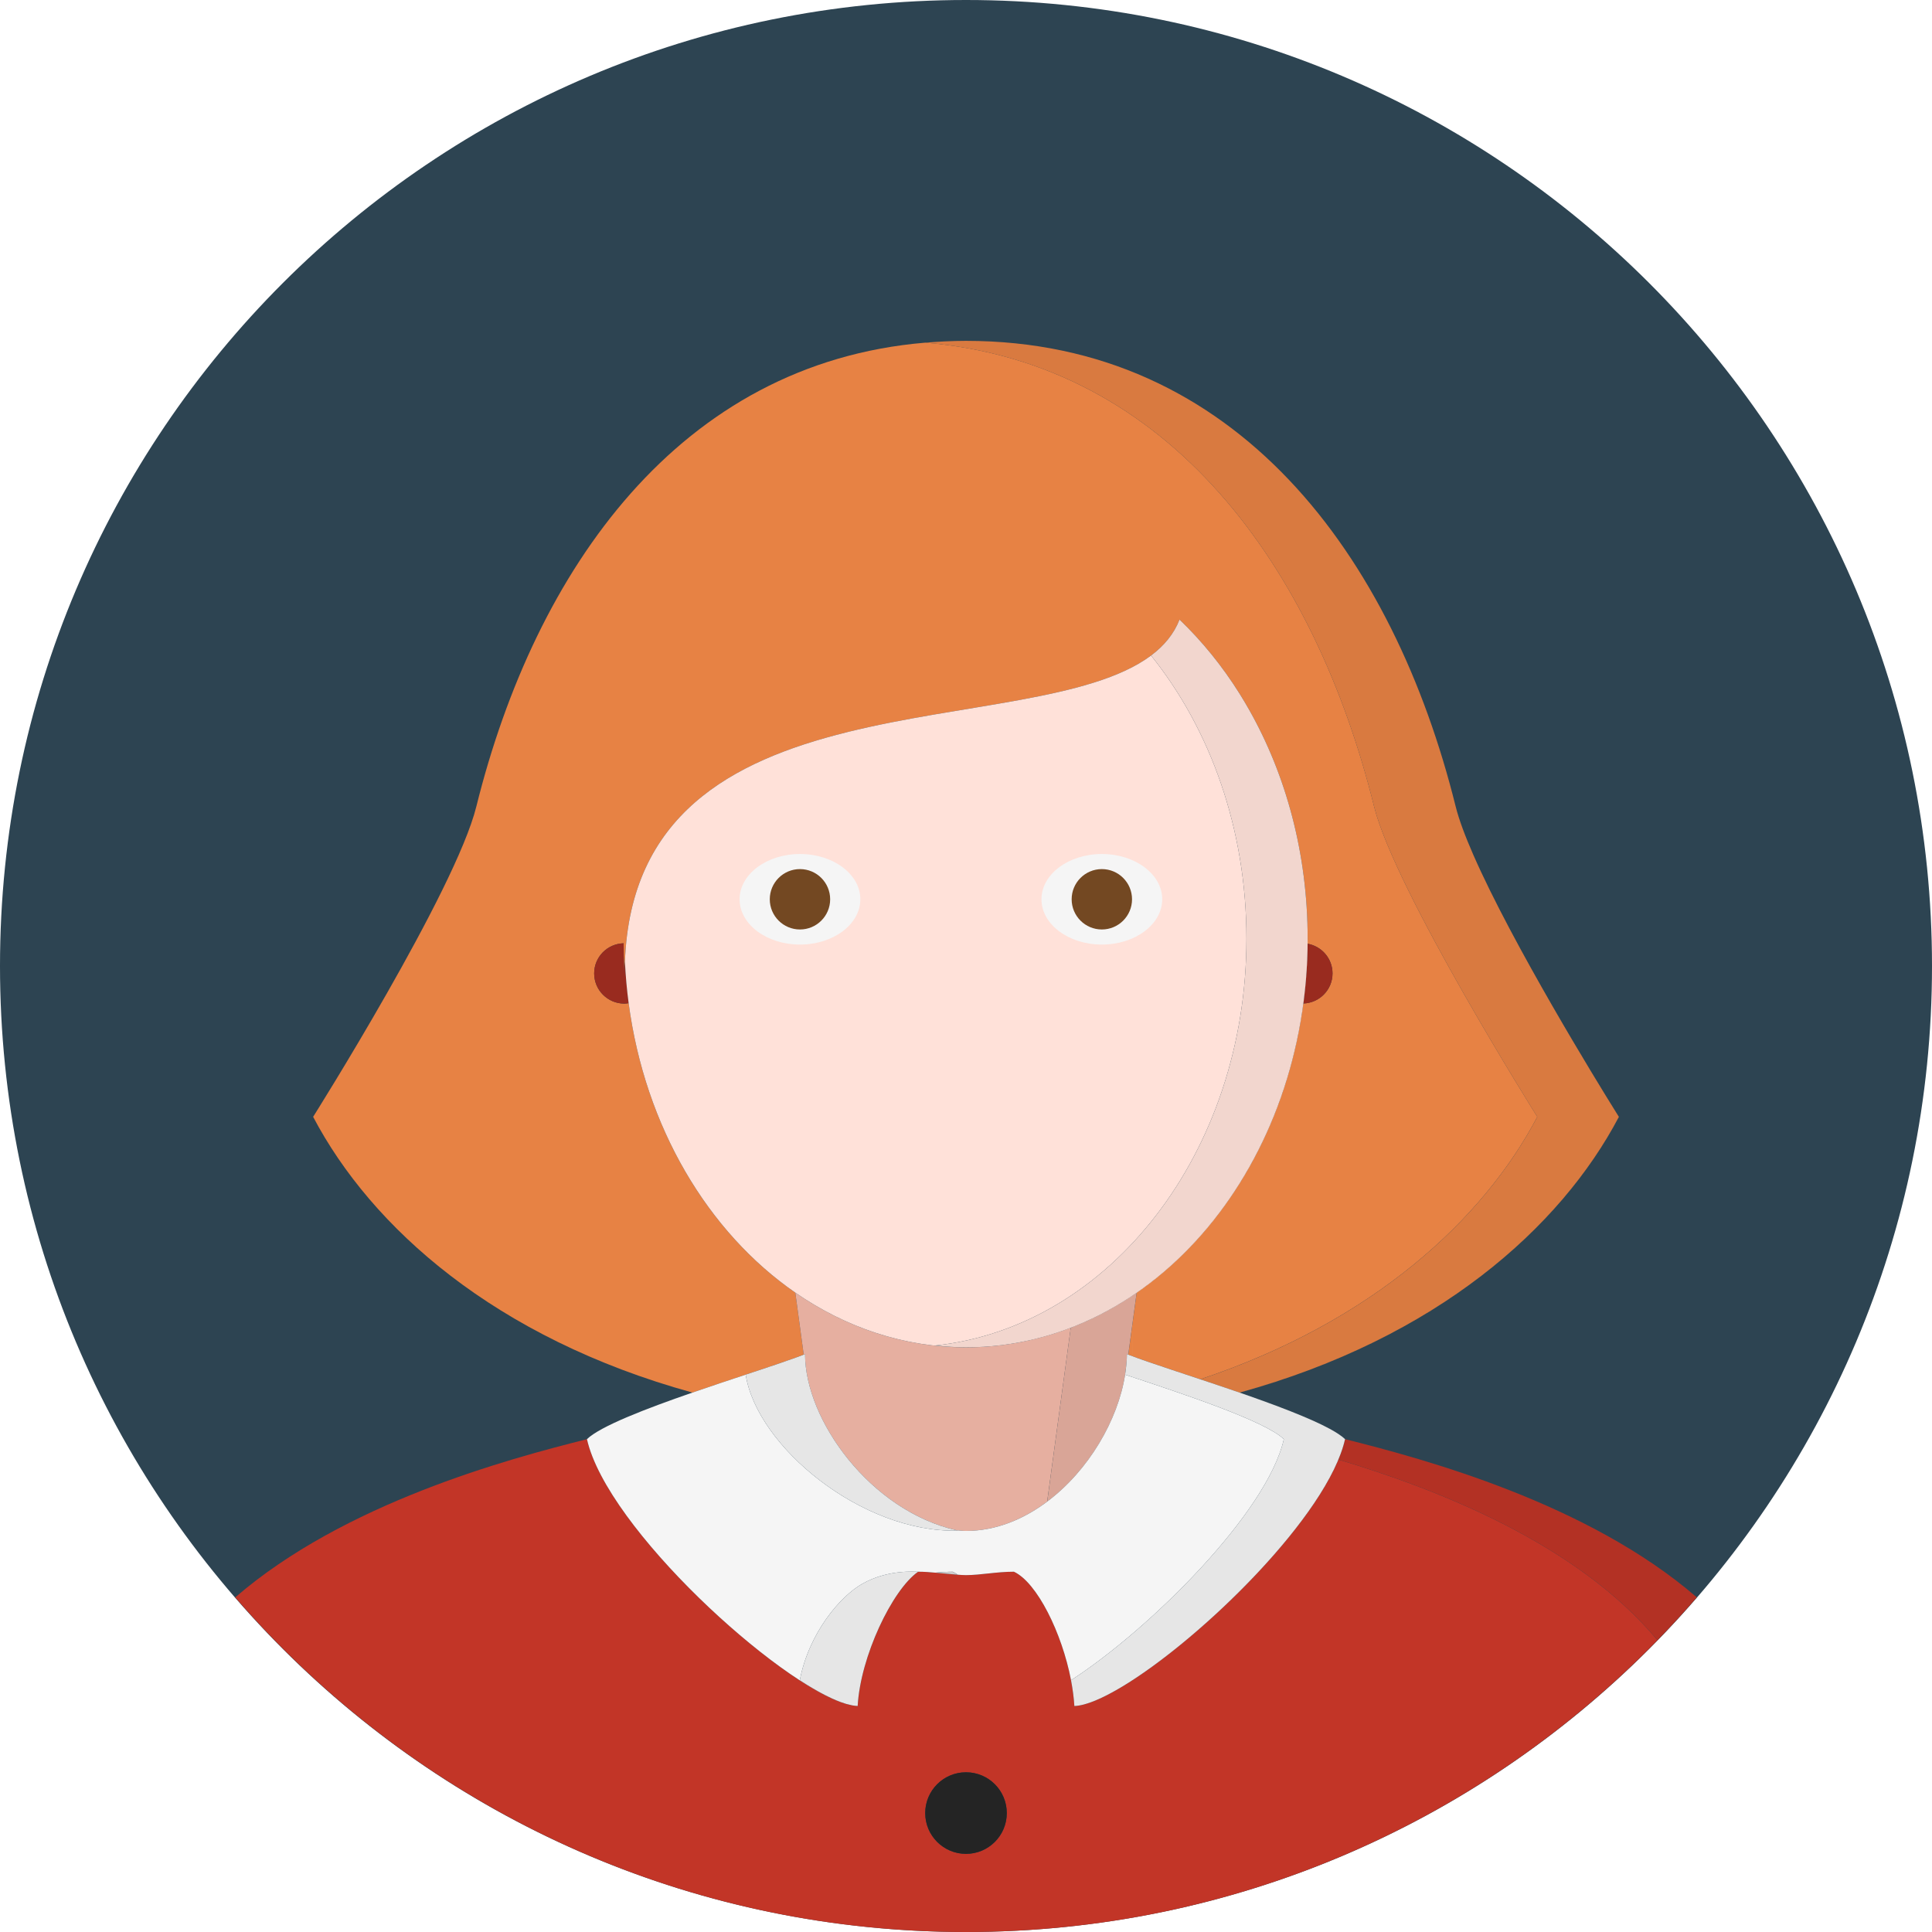
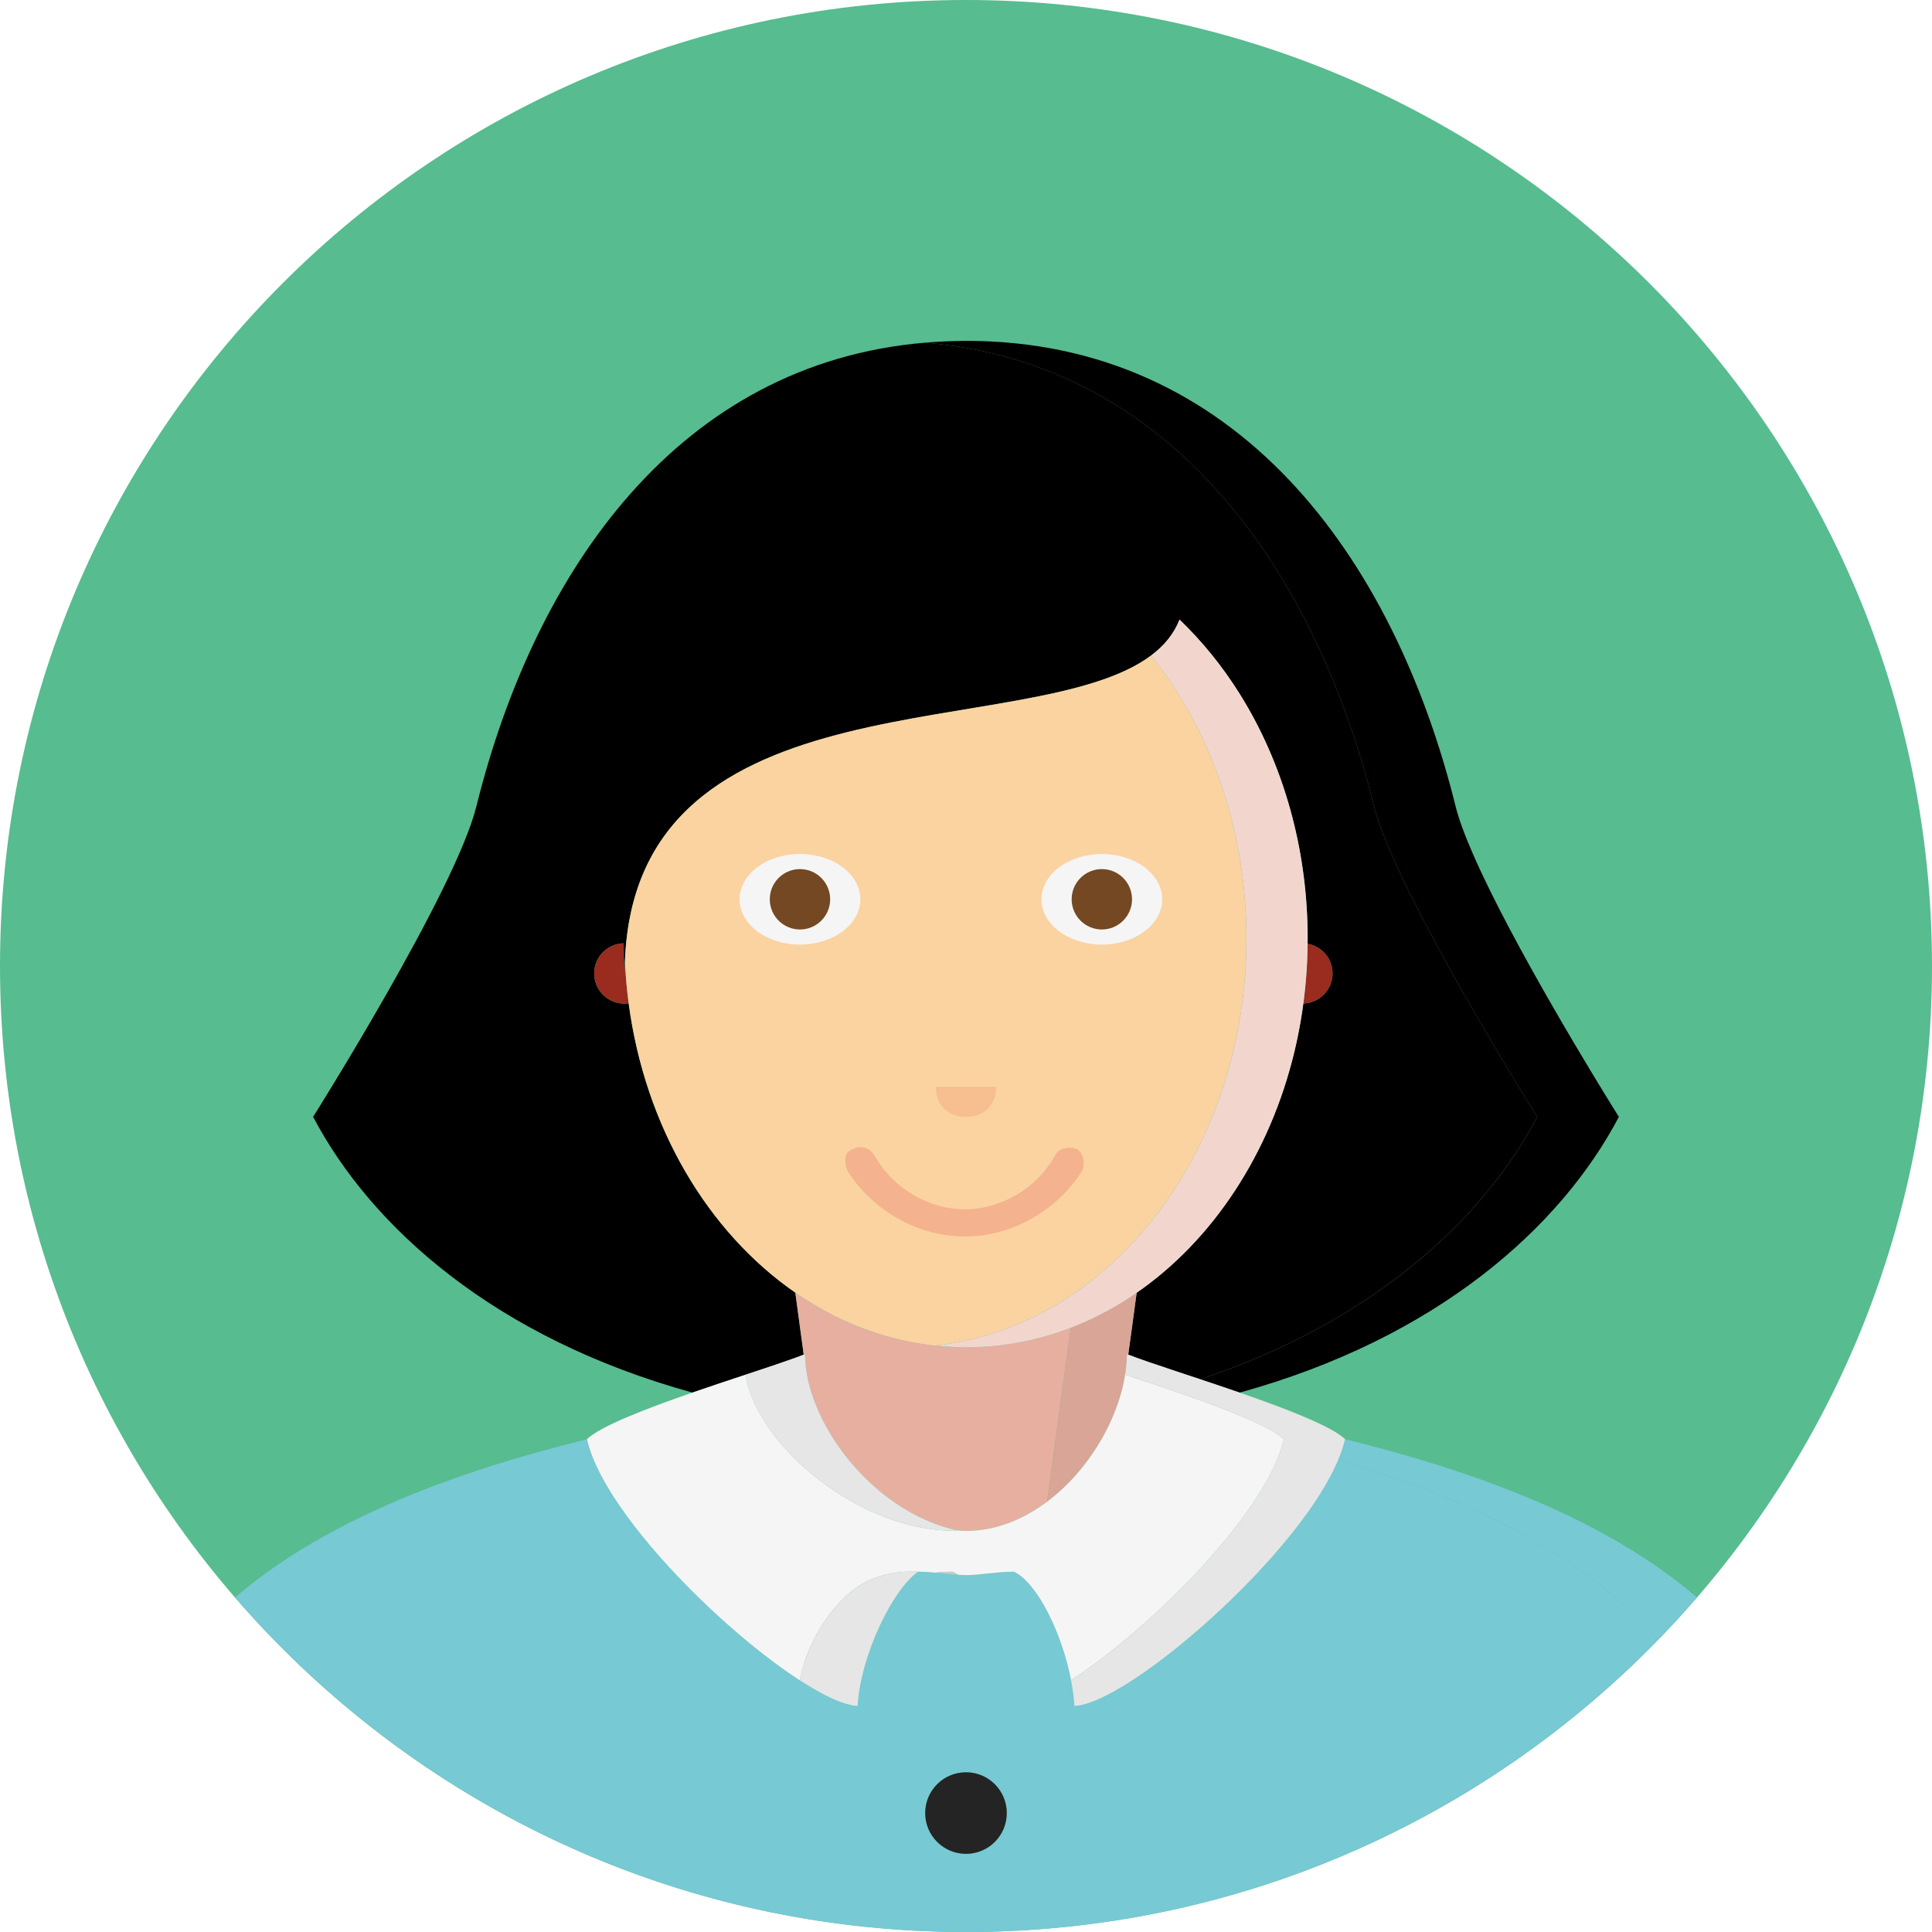
- <svg xmlns="http://www.w3.org/2000/svg" version="1.1" id="Layer_1" x="0px" y="0px" viewBox="0 0 512 512" style="enable-background:new 0 0 512 512;" xml:space="preserve">
-   <circle style="fill:#2D4452;" cx="256" cy="256" r="256" />
-   <g>
-     <path style="fill:#E78244;" d="M390.464,226.58c1.304,2.972,2.792,6.144,4.412,9.428   C393.256,232.724,391.768,229.552,390.464,226.58z" />
-     <path style="fill:#E78244;" d="M245.232,90.812c1.704-0.144,3.424-0.256,5.156-0.34C248.652,90.548,246.936,90.672,245.232,90.812z   " />
-     <path style="fill:#E78244;" d="M328.496,369.048c0.004,0,0.004,0,0.008,0.004c52.24-14.412,85.088-43.736,100.52-73.076   c0,0-21.196-33.688-34.148-59.968c12.952,26.28,34.148,59.968,34.14,59.968C413.588,325.316,380.74,354.64,328.496,369.048z" />
-     <path style="fill:#E78244;" d="M197.616,364.292c0.704-0.232,1.396-0.46,2.08-0.688c4.336-1.44,8.208-2.736,11.12-3.788   c0.064-0.024,0.124-0.044,0.188-0.068c0.736-0.268,1.384-0.516,1.988-0.752l-2.228-16.436   c-23.14-16.008-39.816-43.892-44.168-76.708c-0.376,0.052-0.748,0.116-1.136,0.116c-4.42,0-8-3.58-8-8   c0-4.352,3.48-7.876,7.808-7.98c0.016,4.992,0.192,7.98,0.192,7.98c0-1.08,0.116-2.048,0.152-3.092   c2.78-77.824,107.668-57.352,139.432-81.156c3.456-2.588,6.052-5.7,7.544-9.524l0,0c5.988,5.744,11.364,12.36,15.964,19.72   c0.868,1.392,1.712,2.808,2.524,4.248c9.764,17.288,15.464,38.132,15.464,60.564l0,0l0,0c0,0.46-0.024,0.912-0.028,1.372   c3.76,0.656,6.62,3.916,6.62,7.86c0,4.328-3.444,7.832-7.74,7.972c-4.372,32.78-21.036,60.628-44.156,76.624l-2.228,16.436   c2.864,1.116,7.284,2.612,12.492,4.34c2.024,0.672,4.184,1.388,6.388,2.12c0.072,0.024,0.14,0.048,0.212,0.072   c45.752-15.28,75.016-42.388,89.3-69.556c0,0-37.676-59.884-43.252-82.256c-15.62-62.9-53.884-117.448-118.952-122.904   c-65.032,5.456-103.332,60.004-118.956,122.908c-5.536,22.368-43.256,82.256-43.256,82.256   c15.428,29.34,48.276,58.664,100.516,73.072C188.304,367.388,193.148,365.776,197.616,364.292   C197.616,364.296,197.616,364.292,197.616,364.292z" />
-   </g>
-   <path style="fill:#D97A40;" d="M364.144,213.72c5.576,22.372,43.252,82.256,43.252,82.256c-14.284,27.168-43.544,54.276-89.3,69.556  c2.096,0.696,4.224,1.408,6.388,2.144c0.116,0.04,0.228,0.08,0.344,0.116c1.22,0.416,2.444,0.836,3.668,1.26  c52.244-14.408,85.092-43.732,100.52-73.072c0.004,0-21.188-33.688-34.14-59.968c-1.62-3.284-3.108-6.456-4.412-9.428  c-2.172-4.956-3.828-9.368-4.7-12.864C369.296,147.404,327.68,90.332,256,90.332c-1.896,0-3.76,0.052-5.608,0.14  c-1.736,0.084-3.452,0.2-5.156,0.34c-0.016,0-0.032,0-0.044,0.004c0,0,0,0,0.004,0C310.26,96.272,348.524,150.82,364.144,213.72z" />
-   <path style="fill:#C23527;" d="M354.688,386.796c-8.372,20.144-37.944,48.48-57.092,60.06c-5.32,3.216-9.844,5.16-12.872,5.252  c-0.128-2.196-0.448-4.5-0.884-6.828l0,0c-2.392-12.504-9.004-25.912-15.14-28.76c-4.596,0-8.916,0.904-12.692,0.904  c-0.7,0-1.436-0.056-2.168-0.104l0,0c-0.004,0-0.008,0-0.012,0c-1.74-0.12-3.572-0.316-5.476-0.5c-0.16-0.016-0.3-0.028-0.46-0.04  c0.004,0,0.008,0,0.012,0c-1.496-0.14-3.016-0.256-4.588-0.256c-0.004,0-0.004,0.004-0.008,0.004c0,0,0.004,0,0.008,0  c-6.884,4.832-15.296,22.492-16.02,35.584c-0.452-0.012-0.944-0.072-1.46-0.168c-0.24-0.044-0.512-0.124-0.768-0.184  c-0.264-0.064-0.52-0.116-0.8-0.196c-17.828-5.176-63.384-46.44-68.716-70.164c-21.232,5.308-64.428,17.012-93.212,41.924  C109.28,477.604,178.6,512,256,512c71.856,0,136.76-29.644,183.252-77.324C417.972,409.148,381.34,394.772,354.688,386.796z   M256,491.3c-5.972,0-10.812-4.84-10.812-10.812c0-5.972,4.84-10.812,10.812-10.812c5.972,0,10.812,4.84,10.812,10.812  S261.972,491.3,256,491.3z" />
-   <path style="fill:#B33124;" d="M354.688,386.796c26.656,7.976,63.284,22.352,84.568,47.88c3.588-3.676,7.048-7.472,10.412-11.36  c-28.78-24.908-71.968-36.612-93.2-41.92C356.076,383.108,355.464,384.92,354.688,386.796z" />
-   <g>
-     <rect x="300.12" y="342.48" style="fill:#E6AFA0;" width="0.008" height="16.588" />
-     <path style="fill:#E6AFA0;" d="M283.76,351.856c-8.748,3.368-18.072,5.208-27.76,5.208c-16.484,0-31.924-5.296-45.236-14.504   l2.228,16.436c0.108-0.04,0.252-0.092,0.352-0.132c0,17.46,17.296,41.464,40.112,46.668c0.844,0.068,1.684,0.18,2.54,0.18   c7.856,0,15.192-3.036,21.512-7.768L283.76,351.856z" />
-   </g>
-   <path style="fill:#D9A597;" d="M298.484,361.78c0.084-0.98,0.168-1.964,0.168-2.916c0.1,0.04,0.24,0.088,0.348,0.132l2.228-16.428  c-5.488,3.796-11.332,6.928-17.468,9.292l-6.244,46.088c10.96-8.204,18.768-21.576,20.652-33.652l0,0  C298.292,363.448,298.4,362.612,298.484,361.78z" />
-   <g>
-     <path style="fill:#992B1F;" d="M165.46,257.964c0,0-0.172-2.988-0.192-7.98c-4.328,0.104-7.808,3.628-7.808,7.98c0,4.42,3.58,8,8,8   c0.388,0,0.76-0.06,1.136-0.116c-0.48-3.604-0.808-7.268-0.98-10.98C165.576,255.916,165.46,256.884,165.46,257.964z" />
-     <path style="fill:#992B1F;" d="M353.132,257.964c0-3.944-2.864-7.204-6.62-7.86c-0.056,5.38-0.432,10.668-1.12,15.836   C349.688,265.796,353.132,262.292,353.132,257.964z" />
-   </g>
-   <g>
-     <path style="fill:#FFE1D9;" d="M328.552,183.916c-4.6-7.36-9.976-13.976-15.964-19.72l0,0   C318.576,169.94,323.952,176.556,328.552,183.916z" />
-     <path style="fill:#FFE1D9;" d="M283.76,351.856c6.136-2.364,11.98-5.496,17.468-9.292c0.004,0,0.004-0.004,0.008-0.004   c23.12-15.992,39.784-43.844,44.156-76.624c0.688-5.164,1.064-10.452,1.12-15.836c0.004-0.46,0.028-0.912,0.028-1.372l0,0   c0,59.832-40.536,108.332-90.54,108.332c-2.736,0-5.432-0.208-8.108-0.492c46.192-4.908,82.432-51.284,82.432-107.836   c0-29.14-9.636-55.556-25.28-75.012c-31.764,23.804-136.652,3.332-139.428,81.148c0.172,3.712,0.504,7.376,0.98,10.98   c4.356,32.816,21.028,60.704,44.168,76.708c13.312,9.208,28.752,14.504,45.236,14.504   C265.684,357.064,275.008,355.224,283.76,351.856z" />
-   </g>
-   <path style="fill:#F2D6CE;" d="M247.892,356.568c2.676,0.284,5.372,0.492,8.108,0.492c50.004,0,90.54-48.5,90.54-108.332l0,0  c0-22.436-5.7-43.276-15.464-60.564c-0.812-1.44-1.656-2.856-2.524-4.248c-4.6-7.36-9.976-13.976-15.964-19.72  c-1.496,3.824-4.092,6.936-7.544,9.524c15.644,19.456,25.28,45.872,25.28,75.012C330.324,305.284,294.084,351.66,247.892,356.568z" />
-   <g>
-     <path style="fill:#F5F5F5;" d="M297.592,446.856c19.152-11.576,48.724-39.912,57.092-60.06c0.78-1.876,1.392-3.688,1.776-5.4   c0,0,0,0,0-0.004c-0.88-0.844-2.268-1.76-4.04-2.724c1.772,0.964,3.152,1.876,4.032,2.72   C351.932,401.5,318.524,434.196,297.592,446.856z" />
-     <path style="fill:#F5F5F5;" d="M311.5,363.34c2.024,0.672,4.184,1.388,6.388,2.12C315.684,364.728,313.524,364.012,311.5,363.34z" />
-     <path style="fill:#F5F5F5;" d="M199.696,363.604c4.344-1.436,8.204-2.732,11.12-3.788   C207.904,360.872,204.032,362.168,199.696,363.604z" />
-     <path style="fill:#F5F5F5;" d="M324.488,367.676c0.116,0.04,0.228,0.076,0.344,0.116   C324.716,367.752,324.6,367.712,324.488,367.676z" />
-     <path style="fill:#F5F5F5;" d="M224.264,451.556c-3.3-0.976-7.556-3.196-12.308-6.268c2.392-12.504,10.7-22.268,16.596-25.584   c6.896-3.884,14.004-3.136,14.752-3.18c0.004,0,0.004-0.004,0.008-0.004c1.568,0,3.092,0.116,4.588,0.256   c1.496-0.136,3.008-0.252,4.572-0.252c0.456,0.212,0.912,0.476,1.364,0.796c0.736,0.052,1.468,0.104,2.168,0.104   c3.776,0,8.096-0.904,12.692-0.904c6.136,2.848,12.748,16.256,15.14,28.76c20.992-13.6,52.056-44.548,56.4-63.892   c-4.964-4.78-26.08-11.796-42.072-17.096c-1.884,12.076-9.692,25.448-20.652,33.652c-6.32,4.732-13.656,7.768-21.512,7.768   c-0.86,0-1.696-0.108-2.54-0.18c0.128,0.028,0.252,0.076,0.376,0.104c-25.452,0.636-53.24-22.3-56.22-41.34   c-4.468,1.484-9.312,3.092-14.12,4.756c-12.396,4.292-24.372,8.9-27.948,12.34C160.88,405.12,206.44,446.384,224.264,451.556z" />
-     <path style="fill:#F5F5F5;" d="M253.824,417.32c-1.736-0.124-3.576-0.32-5.476-0.5C250.252,417.004,252.084,417.2,253.824,417.32z" />
-     <path style="fill:#F5F5F5;" d="M225.832,451.94c-0.244-0.044-0.512-0.12-0.768-0.184   C225.32,451.816,225.588,451.896,225.832,451.94z" />
-     <path style="fill:#F5F5F5;" d="M213.348,358.864c-0.104,0.04-0.244,0.092-0.352,0.132c-0.604,0.236-1.252,0.48-1.988,0.752   C211.868,359.432,212.672,359.132,213.348,358.864z" />
-     <path style="fill:#F5F5F5;" d="M298.652,358.864c0,0.952-0.084,1.932-0.168,2.916C298.584,360.792,298.652,359.816,298.652,358.864   z" />
-   </g>
-   <path style="fill:#CCCCCC;" d="M247.9,416.776c-0.004,0-0.008,0-0.012,0c0.16,0.016,0.3,0.028,0.46,0.04  c1.9,0.18,3.74,0.38,5.476,0.5c0.004,0,0.008,0,0.012,0l0,0c-0.452-0.32-0.908-0.584-1.364-0.796  C250.908,416.524,249.396,416.64,247.9,416.776z" />
-   <g>
-     <path style="fill:#E6E6E6;" d="M213.348,358.864c-0.676,0.268-1.48,0.568-2.344,0.884c-0.064,0.024-0.124,0.044-0.188,0.068   c-2.92,1.06-6.776,2.352-11.12,3.788c-0.684,0.228-1.372,0.452-2.08,0.688v0.004c2.98,19.04,30.768,41.976,56.22,41.34   c-0.128-0.028-0.252-0.076-0.376-0.104C230.644,400.328,213.348,376.324,213.348,358.864z" />
-     <path style="fill:#E6E6E6;" d="M228.552,419.704c-5.896,3.316-14.204,13.08-16.596,25.584c4.752,3.076,9.008,5.296,12.308,6.268   c0.28,0.084,0.532,0.132,0.8,0.196c0.256,0.064,0.524,0.14,0.768,0.184c0.52,0.096,1.008,0.156,1.46,0.168   c0.724-13.092,9.136-30.752,16.02-35.584c0,0-0.004,0-0.008,0C242.556,416.572,235.448,415.82,228.552,419.704z" />
-     <path style="fill:#E6E6E6;" d="M324.828,367.792c-0.116-0.04-0.228-0.076-0.344-0.116c-2.164-0.736-4.292-1.448-6.388-2.144   c-0.072-0.024-0.14-0.048-0.212-0.072c-2.2-0.732-4.36-1.448-6.388-2.12c-5.208-1.732-9.628-3.224-12.492-4.34   c-0.004,0-0.004,0-0.008-0.004c-0.104-0.04-0.244-0.092-0.348-0.132c0,0.952-0.068,1.928-0.168,2.916   c-0.084,0.832-0.192,1.668-0.32,2.512l0,0c15.992,5.3,37.108,12.316,42.072,17.096c-4.344,19.344-35.408,50.292-56.4,63.892l0,0   c0.436,2.328,0.756,4.632,0.884,6.828c3.028-0.092,7.552-2.036,12.872-5.252c20.932-12.66,54.34-45.356,58.864-65.468   c-0.88-0.844-2.26-1.756-4.032-2.72c-5.448-2.96-14.564-6.376-23.92-9.616c-0.004,0-0.004,0-0.008-0.004   C327.276,368.628,326.052,368.208,324.828,367.792z" />
-   </g>
-   <circle style="fill:#242424;" cx="256" cy="480.48" r="10.812" />
-   <ellipse style="fill:#F5F5F5;" cx="212" cy="238.32" rx="16" ry="12" />
-   <circle style="fill:#734822;" cx="212" cy="238.32" r="8" />
-   <ellipse style="fill:#F5F5F5;" cx="292" cy="238.32" rx="16" ry="12" />
-   <circle style="fill:#734822;" cx="292" cy="238.32" r="8" />
-   <g>
- </g>
-   <g>
- </g>
-   <g>
- </g>
-   <g>
- </g>
-   <g>
- </g>
-   <g>
- </g>
-   <g>
- </g>
-   <g>
- </g>
-   <g>
- </g>
-   <g>
- </g>
-   <g>
- </g>
-   <g>
- </g>
-   <g>
- </g>
-   <g>
- </g>
-   <g>
- </g>
+ <svg xmlns="http://www.w3.org/2000/svg" width="64" height="64" viewBox="0 0 64 64" fill="none">
+   <path d="M32 64C49.673 64 64 49.673 64 32C64 14.327 49.673 0 32 0C14.327 0 0 14.327 0 32C0 49.673 14.327 64 32 64Z" fill="#57BC90" />
+   <path d="M48.808 28.323C48.971 28.694 49.157 29.09 49.36 29.501C49.157 29.09 48.971 28.694 48.808 28.323Z" fill="black" />
+   <path d="M30.654 11.352C30.867 11.334 31.082 11.32 31.299 11.309C31.081 11.319 30.867 11.334 30.654 11.352Z" fill="black" />
+   <path d="M41.062 46.131C41.062 46.131 41.062 46.131 41.063 46.132C47.593 44.33 51.699 40.664 53.628 36.997C53.628 36.997 50.978 32.786 49.359 29.501C50.978 32.786 53.628 36.997 53.627 36.997C51.699 40.664 47.593 44.33 41.062 46.131Z" fill="black" />
+   <path d="M24.702 45.537C24.79 45.508 24.877 45.479 24.962 45.451C25.504 45.271 25.988 45.109 26.352 44.977C26.36 44.974 26.367 44.972 26.375 44.969C26.468 44.935 26.549 44.904 26.624 44.875L26.346 42.82C23.453 40.819 21.369 37.334 20.825 33.232C20.777 33.238 20.731 33.246 20.683 33.246C20.13 33.246 19.683 32.799 19.683 32.246C19.683 31.702 20.117 31.262 20.659 31.249C20.66 31.873 20.683 32.246 20.683 32.246C20.683 32.111 20.697 31.99 20.701 31.86C21.049 22.132 34.16 24.691 38.13 21.715C38.562 21.392 38.887 21.003 39.074 20.525C39.822 21.243 40.494 22.07 41.069 22.99C41.178 23.164 41.283 23.341 41.385 23.521C42.605 25.682 43.318 28.287 43.318 31.091C43.318 31.149 43.315 31.205 43.314 31.263C43.784 31.345 44.142 31.752 44.142 32.245C44.142 32.786 43.711 33.224 43.174 33.242C42.627 37.339 40.544 40.82 37.654 42.82L37.376 44.874C37.734 45.014 38.286 45.201 38.938 45.417C39.191 45.501 39.461 45.59 39.736 45.682C39.745 45.685 39.754 45.688 39.763 45.691C45.481 43.781 49.139 40.392 50.925 36.996C50.925 36.996 46.215 29.511 45.519 26.714C43.566 18.852 38.783 12.033 30.649 11.351C22.52 12.033 17.733 18.852 15.78 26.715C15.088 29.511 10.373 36.997 10.373 36.997C12.302 40.664 16.407 44.33 22.938 46.131C23.538 45.924 24.143 45.722 24.702 45.537C24.702 45.537 24.702 45.537 24.702 45.537Z" fill="black" />
+   <path d="M45.518 26.715C46.215 29.512 50.924 36.997 50.924 36.997C49.139 40.393 45.481 43.782 39.762 45.691C40.024 45.779 40.29 45.867 40.56 45.959C40.575 45.965 40.589 45.969 40.603 45.974C40.756 46.026 40.909 46.078 41.062 46.132C47.592 44.331 51.698 40.665 53.627 36.998C53.627 36.998 50.978 32.786 49.359 29.502C49.157 29.091 48.971 28.695 48.808 28.323C48.536 27.703 48.329 27.152 48.22 26.715C46.162 18.425 40.96 11.291 32 11.291C31.763 11.291 31.53 11.298 31.299 11.309C31.082 11.319 30.867 11.334 30.654 11.351C30.652 11.351 30.65 11.351 30.649 11.352C30.649 11.352 30.649 11.352 30.649 11.352C38.782 12.034 43.565 18.852 45.518 26.715Z" fill="black" />
+   <path d="M44.336 48.349C43.289 50.867 39.593 54.41 37.2 55.857C36.535 56.259 35.969 56.502 35.59 56.514C35.575 56.239 35.535 55.951 35.48 55.66C35.181 54.097 34.355 52.421 33.587 52.065C33.013 52.065 32.473 52.178 32.001 52.178C31.913 52.178 31.822 52.171 31.73 52.165C31.73 52.165 31.729 52.165 31.729 52.165C31.511 52.15 31.282 52.126 31.044 52.103C31.024 52.101 31.006 52.099 30.986 52.097C30.987 52.097 30.988 52.097 30.988 52.097C30.801 52.08 30.611 52.066 30.415 52.066C30.414 52.066 30.414 52.066 30.413 52.066C30.413 52.066 30.414 52.066 30.415 52.066C29.554 52.67 28.503 54.877 28.412 56.514C28.355 56.513 28.294 56.505 28.23 56.493C28.2 56.487 28.166 56.478 28.134 56.47C28.101 56.462 28.069 56.456 28.034 56.446C25.805 55.798 20.11 50.641 19.444 47.675C16.79 48.339 11.39 49.802 7.792 52.916C13.66 59.701 22.325 64 32 64C40.982 64 49.095 60.294 54.907 54.334C52.246 51.144 47.667 49.346 44.336 48.349ZM32 61.413C31.253 61.413 30.648 60.808 30.648 60.061C30.648 59.315 31.253 58.709 32 58.709C32.746 58.709 33.352 59.315 33.352 60.061C33.352 60.808 32.746 61.413 32 61.413Z" fill="#77C9D4" />
+   <path d="M44.336 48.35C47.668 49.347 52.246 51.144 54.907 54.335C55.355 53.875 55.788 53.401 56.208 52.915C52.611 49.801 47.212 48.338 44.558 47.675C44.509 47.889 44.433 48.115 44.336 48.35Z" fill="#77C9D4" />
+   <path d="M37.516 42.81H37.515V44.884H37.516V42.81Z" fill="#E6AFA0" />
+   <path d="M35.47 43.982C34.377 44.403 33.211 44.633 32 44.633C29.939 44.633 28.009 43.971 26.346 42.82L26.624 44.875C26.637 44.87 26.655 44.863 26.668 44.858C26.668 47.041 28.83 50.041 31.682 50.692C31.788 50.7 31.892 50.714 32 50.714C32.981 50.714 33.898 50.335 34.688 49.743L35.47 43.982Z" fill="#E6AFA0" />
+   <path d="M37.31 45.222C37.321 45.1 37.331 44.977 37.331 44.858C37.344 44.863 37.361 44.869 37.375 44.874L37.654 42.821C36.968 43.295 36.237 43.687 35.47 43.983L34.69 49.743C36.059 48.718 37.035 47.047 37.271 45.537C37.286 45.431 37.3 45.327 37.31 45.222Z" fill="#D9A597" />
+   <path d="M20.683 32.245C20.683 32.245 20.661 31.872 20.659 31.248C20.118 31.261 19.683 31.701 19.683 32.245C19.683 32.798 20.13 33.245 20.683 33.245C20.731 33.245 20.778 33.238 20.825 33.231C20.765 32.781 20.724 32.322 20.702 31.858C20.697 31.989 20.683 32.111 20.683 32.245Z" fill="#992B1F" />
+   <path d="M44.142 32.245C44.142 31.752 43.784 31.345 43.314 31.263C43.307 31.935 43.26 32.596 43.174 33.242C43.711 33.224 44.142 32.786 44.142 32.245Z" fill="#992B1F" />
+   <path d="M41.069 22.989C40.494 22.069 39.822 21.242 39.074 20.524C39.822 21.242 40.494 22.069 41.069 22.989Z" fill="#FFE1D9" />
+   <path d="M35.47 43.982C36.237 43.686 36.967 43.295 37.653 42.82C37.654 42.82 37.654 42.82 37.654 42.82C40.544 40.821 42.627 37.339 43.174 33.242C43.26 32.596 43.307 31.935 43.314 31.262C43.314 31.205 43.317 31.148 43.317 31.091C43.317 38.57 38.25 44.632 32 44.632C31.658 44.632 31.321 44.606 30.986 44.571C36.76 43.957 41.29 38.16 41.29 31.091C41.29 27.449 40.086 24.147 38.13 21.715C34.16 24.69 21.049 22.131 20.702 31.858C20.723 32.322 20.765 32.78 20.824 33.231C21.369 37.333 23.453 40.819 26.345 42.819C28.009 43.97 29.939 44.632 32 44.632C33.21 44.633 34.376 44.403 35.47 43.982Z" fill="#FAD3A1" />
+   <path d="M30.987 44.571C31.321 44.606 31.658 44.632 32 44.632C38.251 44.632 43.318 38.57 43.318 31.091C43.318 28.286 42.605 25.681 41.385 23.52C41.283 23.34 41.178 23.163 41.069 22.989C40.494 22.069 39.822 21.242 39.074 20.524C38.887 21.002 38.562 21.391 38.131 21.715C40.086 24.147 41.291 27.449 41.291 31.091C41.291 38.16 36.761 43.957 30.987 44.571Z" fill="#F2D6CE" />
+   <path d="M37.199 55.857C39.593 54.41 43.29 50.868 44.336 48.349C44.433 48.115 44.51 47.889 44.558 47.675C44.558 47.675 44.558 47.675 44.558 47.674C44.448 47.569 44.274 47.454 44.053 47.334C44.274 47.454 44.447 47.568 44.557 47.673C43.992 50.188 39.816 54.275 37.199 55.857Z" fill="#F5F5F5" />
+   <path d="M38.938 45.417C39.191 45.502 39.461 45.591 39.736 45.682C39.461 45.591 39.191 45.502 38.938 45.417Z" fill="#F5F5F5" />
+   <path d="M24.962 45.45C25.505 45.271 25.988 45.109 26.352 44.977C25.988 45.109 25.504 45.271 24.962 45.45Z" fill="#F5F5F5" />
+   <path d="M40.561 45.959C40.575 45.965 40.59 45.969 40.604 45.974C40.59 45.969 40.575 45.964 40.561 45.959Z" fill="#F5F5F5" />
+   <path d="M28.033 56.444C27.621 56.322 27.089 56.045 26.495 55.661C26.794 54.098 27.832 52.877 28.569 52.463C29.431 51.977 30.32 52.071 30.413 52.065C30.414 52.065 30.414 52.065 30.414 52.065C30.61 52.065 30.801 52.079 30.988 52.097C31.175 52.08 31.364 52.065 31.559 52.065C31.616 52.092 31.673 52.125 31.73 52.165C31.822 52.171 31.913 52.178 32.001 52.178C32.473 52.178 33.013 52.065 33.587 52.065C34.354 52.421 35.181 54.097 35.48 55.66C38.104 53.96 41.987 50.091 42.53 47.673C41.909 47.076 39.27 46.199 37.271 45.536C37.035 47.046 36.059 48.717 34.689 49.743C33.899 50.334 32.982 50.714 32 50.714C31.893 50.714 31.788 50.7 31.683 50.691C31.699 50.695 31.714 50.701 31.73 50.704C28.548 50.784 25.075 47.917 24.702 45.537C24.144 45.722 23.538 45.923 22.937 46.131C21.388 46.668 19.891 47.244 19.444 47.674C20.11 50.64 25.805 55.798 28.033 56.444Z" fill="#F5F5F5" />
+   <path d="M31.728 52.165C31.511 52.149 31.281 52.125 31.044 52.102C31.282 52.125 31.511 52.15 31.728 52.165Z" fill="#F5F5F5" />
+   <path d="M28.229 56.492C28.199 56.487 28.165 56.477 28.133 56.469C28.165 56.477 28.199 56.487 28.229 56.492Z" fill="#F5F5F5" />
+   <path d="M26.669 44.858C26.656 44.863 26.638 44.869 26.625 44.874C26.549 44.904 26.468 44.934 26.376 44.968C26.484 44.929 26.584 44.891 26.669 44.858Z" fill="#F5F5F5" />
+   <path d="M37.331 44.858C37.331 44.977 37.321 45.099 37.31 45.222C37.323 45.099 37.331 44.977 37.331 44.858Z" fill="#F5F5F5" />
+   <path d="M30.988 52.097C30.987 52.097 30.987 52.097 30.986 52.097C31.006 52.099 31.024 52.1 31.044 52.102C31.281 52.124 31.511 52.149 31.728 52.164C31.729 52.164 31.729 52.164 31.73 52.164C31.673 52.124 31.616 52.091 31.559 52.065C31.364 52.065 31.175 52.08 30.988 52.097Z" fill="#CCCCCC" />
+   <path d="M26.668 44.858C26.584 44.891 26.483 44.929 26.375 44.968C26.367 44.971 26.36 44.974 26.352 44.977C25.987 45.109 25.505 45.271 24.962 45.45C24.876 45.479 24.79 45.507 24.702 45.536V45.537C25.074 47.917 28.548 50.784 31.729 50.704C31.713 50.701 31.698 50.695 31.682 50.691C28.83 50.041 26.668 47.04 26.668 44.858Z" fill="#E6E6E6" />
+   <path d="M28.569 52.463C27.832 52.877 26.793 54.098 26.494 55.661C27.088 56.045 27.62 56.323 28.033 56.444C28.068 56.455 28.099 56.461 28.133 56.469C28.165 56.477 28.198 56.486 28.229 56.492C28.294 56.504 28.355 56.511 28.411 56.513C28.502 54.876 29.553 52.669 30.414 52.065C30.414 52.065 30.413 52.065 30.413 52.065C30.319 52.071 29.431 51.977 28.569 52.463Z" fill="#E6E6E6" />
+   <path d="M40.603 45.974C40.589 45.969 40.575 45.964 40.56 45.959C40.29 45.867 40.024 45.778 39.762 45.691C39.753 45.688 39.745 45.685 39.736 45.682C39.461 45.591 39.191 45.501 38.937 45.417C38.286 45.201 37.733 45.014 37.376 44.875C37.375 44.875 37.375 44.875 37.374 44.874C37.361 44.869 37.344 44.863 37.331 44.858C37.331 44.977 37.322 45.099 37.31 45.222C37.3 45.326 37.286 45.431 37.27 45.536C39.269 46.199 41.908 47.076 42.529 47.673C41.986 50.091 38.103 53.96 35.479 55.66C35.533 55.951 35.574 56.239 35.59 56.513C35.968 56.502 36.533 56.259 37.199 55.857C39.815 54.274 43.991 50.187 44.556 47.673C44.447 47.568 44.274 47.454 44.053 47.333C43.371 46.963 42.232 46.536 41.062 46.131C41.062 46.131 41.062 46.131 41.062 46.131C40.91 46.078 40.757 46.026 40.603 45.974Z" fill="#E6E6E6" />
+   <path d="M32 61.411C32.746 61.411 33.351 60.806 33.351 60.06C33.351 59.314 32.746 58.709 32 58.709C31.253 58.709 30.648 59.314 30.648 60.06C30.648 60.806 31.253 61.411 32 61.411Z" fill="#242424" />
+   <path d="M26.5 31.29C27.605 31.29 28.5 30.619 28.5 29.79C28.5 28.962 27.605 28.29 26.5 28.29C25.395 28.29 24.5 28.962 24.5 29.79C24.5 30.619 25.395 31.29 26.5 31.29Z" fill="#F5F5F5" />
+   <path d="M26.5 30.79C27.052 30.79 27.5 30.342 27.5 29.79C27.5 29.238 27.052 28.79 26.5 28.79C25.948 28.79 25.5 29.238 25.5 29.79C25.5 30.342 25.948 30.79 26.5 30.79Z" fill="#734822" />
+   <path d="M36.5 31.29C37.605 31.29 38.5 30.619 38.5 29.79C38.5 28.962 37.605 28.29 36.5 28.29C35.395 28.29 34.5 28.962 34.5 29.79C34.5 30.619 35.395 31.29 36.5 31.29Z" fill="#F5F5F5" />
+   <path d="M36.5 30.79C37.052 30.79 37.5 30.342 37.5 29.79C37.5 29.238 37.052 28.79 36.5 28.79C35.948 28.79 35.5 29.238 35.5 29.79C35.5 30.342 35.948 30.79 36.5 30.79Z" fill="#734822" />
+   <path d="M31.96 40.96C30.36 40.96 28.86 40.06 28.06 38.76C27.96 38.46 27.96 38.16 28.26 38.06C28.46 37.96 28.76 37.96 28.96 38.26C29.56 39.36 30.76 40.06 31.96 40.06C33.16 40.06 34.36 39.36 34.96 38.26C35.06 38.06 35.36 37.96 35.66 38.06C35.86 38.16 35.96 38.46 35.86 38.76C35.06 40.06 33.56 40.96 31.96 40.96Z" fill="#F4B28E" />
+   <path d="M33 36C33 36.6 32.6 37 32 37C31.4 37 31 36.6 31 36H33Z" fill="#F7BE8F" />
</svg>
